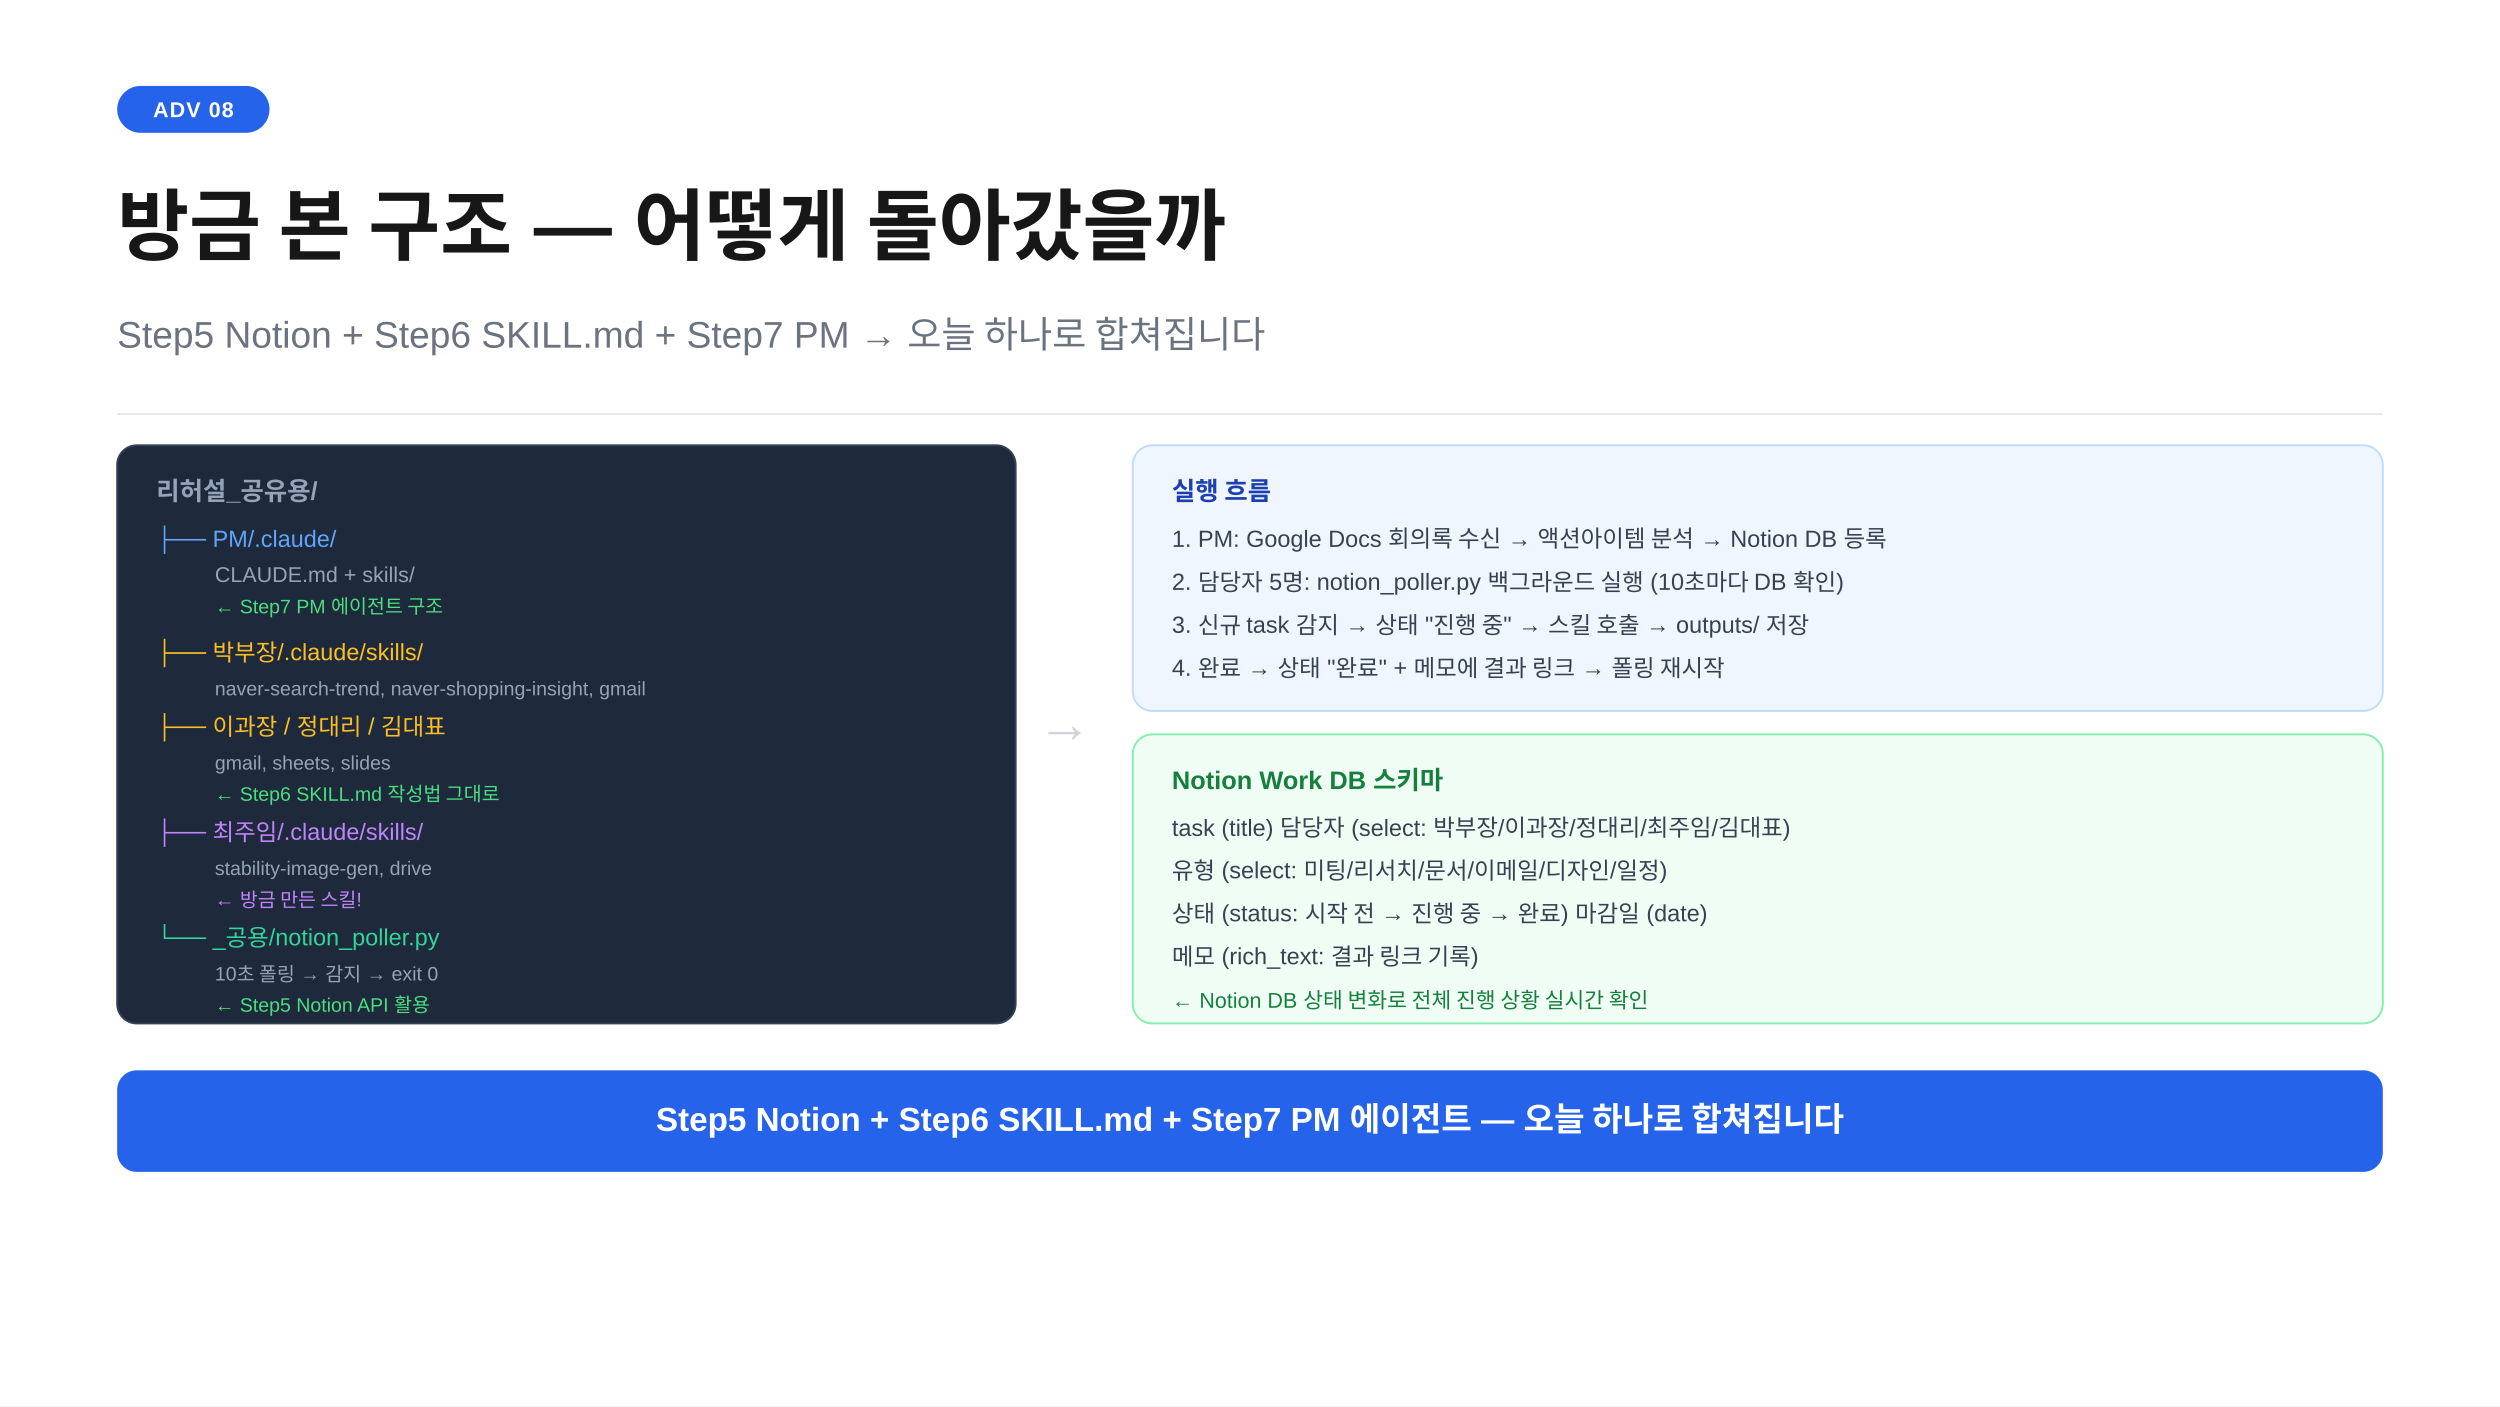
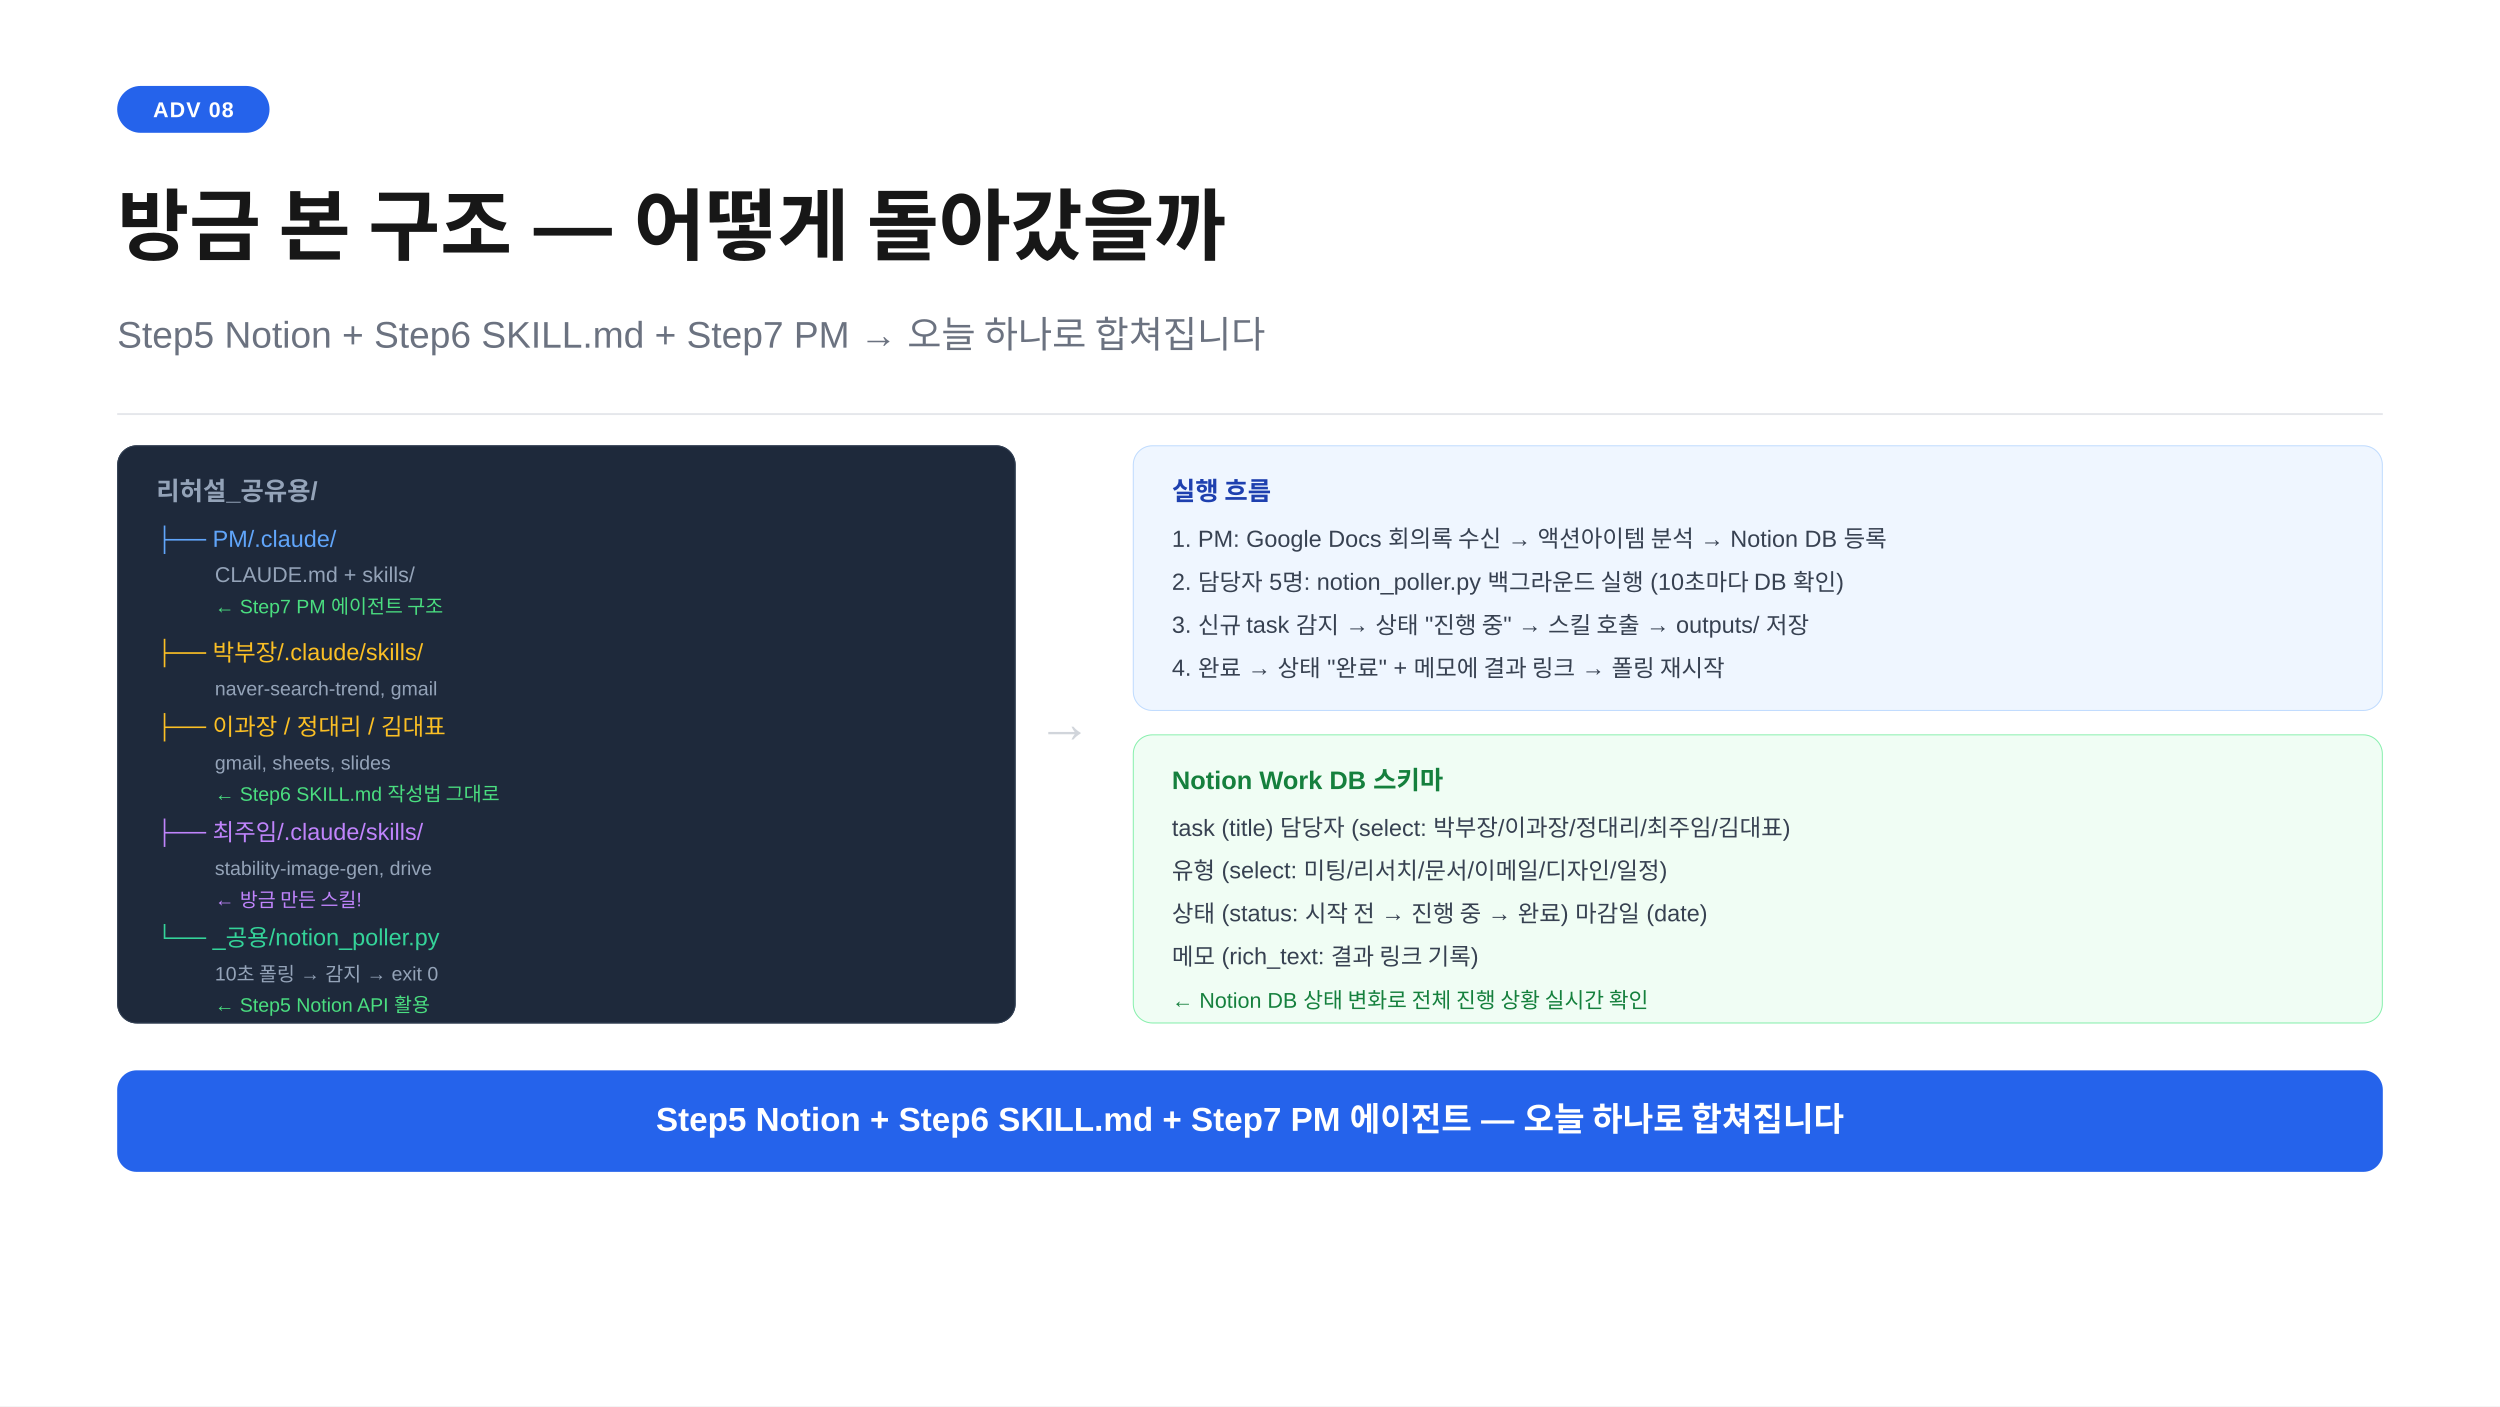
<svg xmlns="http://www.w3.org/2000/svg" width="1280" height="720" viewBox="0 0 1280 720">
+   <defs>
+     <clipPath id="cp-folder">
+       <rect x="60" y="228" width="460" height="296" rx="10" />
+     </clipPath>
+     <clipPath id="cp-flow">
+       <rect x="580" y="228" width="640" height="136" rx="10" />
+     </clipPath>
+     <clipPath id="cp-db">
+       <rect x="580" y="376" width="640" height="148" rx="10" />
+     </clipPath>
+   </defs>
  <rect width="1280" height="720" fill="#ffffff" />
  <rect x="60" y="44" width="78" height="24" rx="12" fill="#2563eb" />
  <text x="99" y="60" text-anchor="middle" font-family="-apple-system,BlinkMacSystemFont,'Segoe UI',Arial,sans-serif" font-size="11" font-weight="700" fill="#ffffff" letter-spacing="0.05em">ADV 08</text>
  <text x="60" y="130" font-family="-apple-system,BlinkMacSystemFont,'Segoe UI',Arial,sans-serif" font-size="40" font-weight="700" fill="#171717">방금 본 구조 — 어떻게 돌아갔을까</text>
  <text x="60" y="178" font-family="-apple-system,BlinkMacSystemFont,'Segoe UI',Arial,sans-serif" font-size="19" fill="#6b7280">Step5 Notion + Step6 SKILL.md + Step7 PM → 오늘 하나로 합쳐집니다</text>
  <line x1="60" y1="212" x2="1220" y2="212" stroke="#e5e7eb" stroke-width="1" />
-   <rect x="60" y="228" width="460" height="296" rx="10" fill="#1e293b" stroke="#334155" stroke-width="1" />
-   <text x="80" y="256" font-family="-apple-system,BlinkMacSystemFont,'Segoe UI',Arial,sans-serif" font-size="13" font-weight="700" fill="#94a3b8">리허설_공유용/</text>
-   <text x="80" y="280" font-family="-apple-system,BlinkMacSystemFont,'Segoe UI',Arial,sans-serif" font-size="12" fill="#60a5fa">├── PM/.claude/</text>
-   <text x="110" y="298" font-family="-apple-system,BlinkMacSystemFont,'Segoe UI',Arial,sans-serif" font-size="11" fill="#94a3b8">CLAUDE.md + skills/</text>
-   <text x="110" y="314" font-family="-apple-system,BlinkMacSystemFont,'Segoe UI',Arial,sans-serif" font-size="10" fill="#4ade80">← Step7 PM 에이전트 구조</text>
-   <text x="80" y="338" font-family="-apple-system,BlinkMacSystemFont,'Segoe UI',Arial,sans-serif" font-size="12" fill="#fbbf24">├── 박부장/.claude/skills/</text>
-   <text x="110" y="356" font-family="-apple-system,BlinkMacSystemFont,'Segoe UI',Arial,sans-serif" font-size="10" fill="#94a3b8">naver-search-trend, naver-shopping-insight, gmail</text>
-   <text x="80" y="376" font-family="-apple-system,BlinkMacSystemFont,'Segoe UI',Arial,sans-serif" font-size="12" fill="#fbbf24">├── 이과장 / 정대리 / 김대표</text>
-   <text x="110" y="394" font-family="-apple-system,BlinkMacSystemFont,'Segoe UI',Arial,sans-serif" font-size="10" fill="#94a3b8">gmail, sheets, slides</text>
-   <text x="110" y="410" font-family="-apple-system,BlinkMacSystemFont,'Segoe UI',Arial,sans-serif" font-size="10" fill="#4ade80">← Step6 SKILL.md 작성법 그대로</text>
-   <text x="80" y="430" font-family="-apple-system,BlinkMacSystemFont,'Segoe UI',Arial,sans-serif" font-size="12" fill="#c084fc">├── 최주임/.claude/skills/</text>
-   <text x="110" y="448" font-family="-apple-system,BlinkMacSystemFont,'Segoe UI',Arial,sans-serif" font-size="10" fill="#94a3b8">stability-image-gen, drive</text>
-   <text x="110" y="464" font-family="-apple-system,BlinkMacSystemFont,'Segoe UI',Arial,sans-serif" font-size="10" fill="#c084fc">← 방금 만든 스킬!</text>
-   <text x="80" y="484" font-family="-apple-system,BlinkMacSystemFont,'Segoe UI',Arial,sans-serif" font-size="12" fill="#34d399">└── _공용/notion_poller.py</text>
-   <text x="110" y="502" font-family="-apple-system,BlinkMacSystemFont,'Segoe UI',Arial,sans-serif" font-size="10" fill="#94a3b8">10초 폴링 → 감지 → exit 0</text>
-   <text x="110" y="518" font-family="-apple-system,BlinkMacSystemFont,'Segoe UI',Arial,sans-serif" font-size="10" fill="#4ade80">← Step5 Notion API 활용</text>
+   <g clip-path="url(#cp-folder)">
+     <rect x="60" y="228" width="460" height="296" rx="10" fill="#1e293b" stroke="#334155" stroke-width="1" />
+     <text x="80" y="256" font-family="-apple-system,BlinkMacSystemFont,'Segoe UI',Arial,sans-serif" font-size="13" font-weight="700" fill="#94a3b8">리허설_공유용/</text>
+     <text x="80" y="280" font-family="-apple-system,BlinkMacSystemFont,'Segoe UI',Arial,sans-serif" font-size="12" fill="#60a5fa">├── PM/.claude/</text>
+     <text x="110" y="298" font-family="-apple-system,BlinkMacSystemFont,'Segoe UI',Arial,sans-serif" font-size="11" fill="#94a3b8">CLAUDE.md + skills/</text>
+     <text x="110" y="314" font-family="-apple-system,BlinkMacSystemFont,'Segoe UI',Arial,sans-serif" font-size="10" fill="#4ade80">← Step7 PM 에이전트 구조</text>
+     <text x="80" y="338" font-family="-apple-system,BlinkMacSystemFont,'Segoe UI',Arial,sans-serif" font-size="12" fill="#fbbf24">├── 박부장/.claude/skills/</text>
+     <text x="110" y="356" font-family="-apple-system,BlinkMacSystemFont,'Segoe UI',Arial,sans-serif" font-size="10" fill="#94a3b8">naver-search-trend, gmail</text>
+     <text x="80" y="376" font-family="-apple-system,BlinkMacSystemFont,'Segoe UI',Arial,sans-serif" font-size="12" fill="#fbbf24">├── 이과장 / 정대리 / 김대표</text>
+     <text x="110" y="394" font-family="-apple-system,BlinkMacSystemFont,'Segoe UI',Arial,sans-serif" font-size="10" fill="#94a3b8">gmail, sheets, slides</text>
+     <text x="110" y="410" font-family="-apple-system,BlinkMacSystemFont,'Segoe UI',Arial,sans-serif" font-size="10" fill="#4ade80">← Step6 SKILL.md 작성법 그대로</text>
+     <text x="80" y="430" font-family="-apple-system,BlinkMacSystemFont,'Segoe UI',Arial,sans-serif" font-size="12" fill="#c084fc">├── 최주임/.claude/skills/</text>
+     <text x="110" y="448" font-family="-apple-system,BlinkMacSystemFont,'Segoe UI',Arial,sans-serif" font-size="10" fill="#94a3b8">stability-image-gen, drive</text>
+     <text x="110" y="464" font-family="-apple-system,BlinkMacSystemFont,'Segoe UI',Arial,sans-serif" font-size="10" fill="#c084fc">← 방금 만든 스킬!</text>
+     <text x="80" y="484" font-family="-apple-system,BlinkMacSystemFont,'Segoe UI',Arial,sans-serif" font-size="12" fill="#34d399">└── _공용/notion_poller.py</text>
+     <text x="110" y="502" font-family="-apple-system,BlinkMacSystemFont,'Segoe UI',Arial,sans-serif" font-size="10" fill="#94a3b8">10초 폴링 → 감지 → exit 0</text>
+     <text x="110" y="518" font-family="-apple-system,BlinkMacSystemFont,'Segoe UI',Arial,sans-serif" font-size="10" fill="#4ade80">← Step5 Notion API 활용</text>
+   </g>
  <text x="545" y="380" text-anchor="middle" font-family="-apple-system,BlinkMacSystemFont,'Segoe UI',Arial,sans-serif" font-size="28" fill="#d1d5db">→</text>
-   <rect x="580" y="228" width="640" height="136" rx="10" fill="#eff6ff" stroke="#bfdbfe" stroke-width="1" />
-   <text x="600" y="256" font-family="-apple-system,BlinkMacSystemFont,'Segoe UI',Arial,sans-serif" font-size="13" font-weight="700" fill="#1e40af">실행 흐름</text>
-   <text x="600" y="280" font-family="-apple-system,BlinkMacSystemFont,'Segoe UI',Arial,sans-serif" font-size="12" fill="#374151">1. PM: Google Docs 회의록 수신 → 액션아이템 분석 → Notion DB 등록</text>
-   <text x="600" y="302" font-family="-apple-system,BlinkMacSystemFont,'Segoe UI',Arial,sans-serif" font-size="12" fill="#374151">2. 담당자 5명: notion_poller.py 백그라운드 실행 (10초마다 DB 확인)</text>
-   <text x="600" y="324" font-family="-apple-system,BlinkMacSystemFont,'Segoe UI',Arial,sans-serif" font-size="12" fill="#374151">3. 신규 task 감지 → 상태 "진행 중" → 스킬 호출 → outputs/ 저장</text>
-   <text x="600" y="346" font-family="-apple-system,BlinkMacSystemFont,'Segoe UI',Arial,sans-serif" font-size="12" fill="#374151">4. 완료 → 상태 "완료" + 메모에 결과 링크 → 폴링 재시작</text>
-   <rect x="580" y="376" width="640" height="148" rx="10" fill="#f0fdf4" stroke="#86efac" stroke-width="1" />
-   <text x="600" y="404" font-family="-apple-system,BlinkMacSystemFont,'Segoe UI',Arial,sans-serif" font-size="13" font-weight="700" fill="#15803d">Notion Work DB 스키마</text>
-   <text x="600" y="428" font-family="-apple-system,BlinkMacSystemFont,'Segoe UI',Arial,sans-serif" font-size="12" fill="#374151">task (title)   담당자 (select: 박부장/이과장/정대리/최주임/김대표)</text>
-   <text x="600" y="450" font-family="-apple-system,BlinkMacSystemFont,'Segoe UI',Arial,sans-serif" font-size="12" fill="#374151">유형 (select: 미팅/리서치/문서/이메일/디자인/일정)</text>
-   <text x="600" y="472" font-family="-apple-system,BlinkMacSystemFont,'Segoe UI',Arial,sans-serif" font-size="12" fill="#374151">상태 (status: 시작 전 → 진행 중 → 완료)   마감일 (date)</text>
-   <text x="600" y="494" font-family="-apple-system,BlinkMacSystemFont,'Segoe UI',Arial,sans-serif" font-size="12" fill="#374151">메모 (rich_text: 결과 링크 기록)</text>
-   <text x="600" y="516" font-family="-apple-system,BlinkMacSystemFont,'Segoe UI',Arial,sans-serif" font-size="11" fill="#15803d">← Notion DB 상태 변화로 전체 진행 상황 실시간 확인</text>
+   <g clip-path="url(#cp-flow)">
+     <rect x="580" y="228" width="640" height="136" rx="10" fill="#eff6ff" stroke="#bfdbfe" stroke-width="1" />
+     <text x="600" y="256" font-family="-apple-system,BlinkMacSystemFont,'Segoe UI',Arial,sans-serif" font-size="13" font-weight="700" fill="#1e40af">실행 흐름</text>
+     <text x="600" y="280" font-family="-apple-system,BlinkMacSystemFont,'Segoe UI',Arial,sans-serif" font-size="12" fill="#374151">1. PM: Google Docs 회의록 수신 → 액션아이템 분석 → Notion DB 등록</text>
+     <text x="600" y="302" font-family="-apple-system,BlinkMacSystemFont,'Segoe UI',Arial,sans-serif" font-size="12" fill="#374151">2. 담당자 5명: notion_poller.py 백그라운드 실행 (10초마다 DB 확인)</text>
+     <text x="600" y="324" font-family="-apple-system,BlinkMacSystemFont,'Segoe UI',Arial,sans-serif" font-size="12" fill="#374151">3. 신규 task 감지 → 상태 "진행 중" → 스킬 호출 → outputs/ 저장</text>
+     <text x="600" y="346" font-family="-apple-system,BlinkMacSystemFont,'Segoe UI',Arial,sans-serif" font-size="12" fill="#374151">4. 완료 → 상태 "완료" + 메모에 결과 링크 → 폴링 재시작</text>
+   </g>
+   <g clip-path="url(#cp-db)">
+     <rect x="580" y="376" width="640" height="148" rx="10" fill="#f0fdf4" stroke="#86efac" stroke-width="1" />
+     <text x="600" y="404" font-family="-apple-system,BlinkMacSystemFont,'Segoe UI',Arial,sans-serif" font-size="13" font-weight="700" fill="#15803d">Notion Work DB 스키마</text>
+     <text x="600" y="428" font-family="-apple-system,BlinkMacSystemFont,'Segoe UI',Arial,sans-serif" font-size="12" fill="#374151">task (title)   담당자 (select: 박부장/이과장/정대리/최주임/김대표)</text>
+     <text x="600" y="450" font-family="-apple-system,BlinkMacSystemFont,'Segoe UI',Arial,sans-serif" font-size="12" fill="#374151">유형 (select: 미팅/리서치/문서/이메일/디자인/일정)</text>
+     <text x="600" y="472" font-family="-apple-system,BlinkMacSystemFont,'Segoe UI',Arial,sans-serif" font-size="12" fill="#374151">상태 (status: 시작 전 → 진행 중 → 완료)   마감일 (date)</text>
+     <text x="600" y="494" font-family="-apple-system,BlinkMacSystemFont,'Segoe UI',Arial,sans-serif" font-size="12" fill="#374151">메모 (rich_text: 결과 링크 기록)</text>
+     <text x="600" y="516" font-family="-apple-system,BlinkMacSystemFont,'Segoe UI',Arial,sans-serif" font-size="11" fill="#15803d">← Notion DB 상태 변화로 전체 진행 상황 실시간 확인</text>
+   </g>
  <rect x="60" y="548" width="1160" height="52" rx="10" fill="#2563eb" />
  <text x="640" y="579" text-anchor="middle" font-family="-apple-system,BlinkMacSystemFont,'Segoe UI',Arial,sans-serif" font-size="17" font-weight="600" fill="#ffffff">Step5 Notion + Step6 SKILL.md + Step7 PM 에이전트 — 오늘 하나로 합쳐집니다</text>
</svg>
